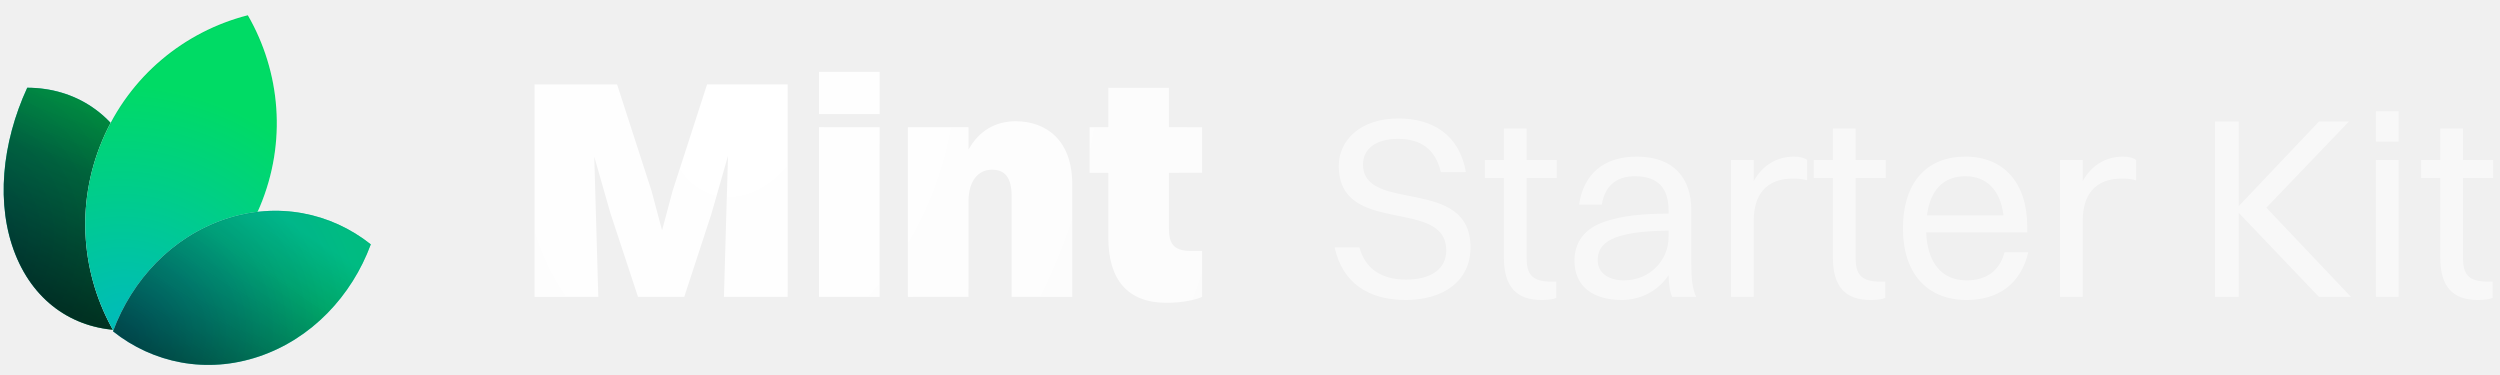
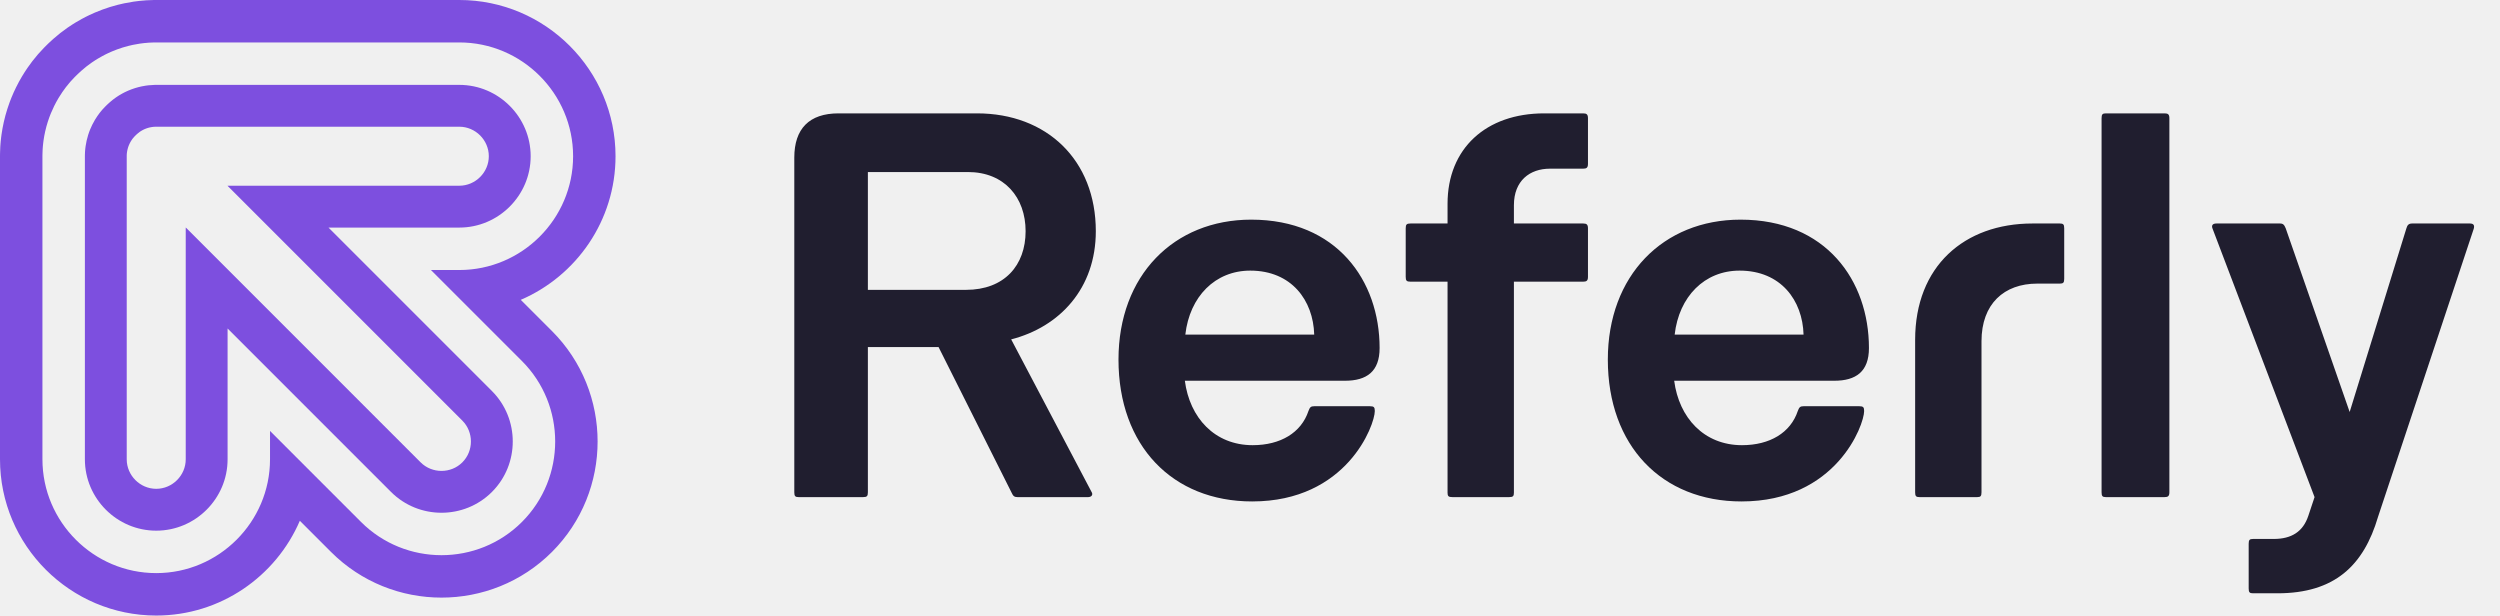
- <svg xmlns="http://www.w3.org/2000/svg" width="160" height="24" viewBox="0 0 160 24" fill="none">
-   <path d="M7.953 21.139C4.896 21.13 2.255 19.458 0.987 16.29C-0.28 13.121 0.109 9.163 1.744 5.615C4.801 5.624 7.442 7.296 8.71 10.465C9.977 13.633 9.588 17.591 7.953 21.139Z" fill="white" />
-   <path d="M7.953 21.139C4.896 21.13 2.255 19.458 0.987 16.29C-0.28 13.121 0.109 9.163 1.744 5.615C4.801 5.624 7.442 7.296 8.71 10.465C9.977 13.633 9.588 17.591 7.953 21.139Z" fill="url(#paint0_radial_115_109)" />
-   <path d="M7.953 21.139C4.896 21.13 2.255 19.458 0.987 16.29C-0.28 13.121 0.109 9.163 1.744 5.615C4.801 5.624 7.442 7.296 8.71 10.465C9.977 13.633 9.588 17.591 7.953 21.139Z" fill="black" fill-opacity="0.5" style="mix-blend-mode:hard-light" />
-   <path d="M7.953 21.139C4.896 21.13 2.255 19.458 0.987 16.29C-0.28 13.121 0.109 9.163 1.744 5.615C4.801 5.624 7.442 7.296 8.71 10.465C9.977 13.633 9.588 17.591 7.953 21.139Z" fill="url(#paint1_linear_115_109)" fill-opacity="0.5" style="mix-blend-mode:hard-light" />
-   <path d="M7.935 21.111C4.897 21.096 2.274 19.431 1.013 16.279C-0.248 13.124 0.136 9.182 1.762 5.643C4.8 5.659 7.423 7.324 8.684 10.476C9.945 13.63 9.561 17.572 7.935 21.111Z" stroke="url(#paint2_linear_115_109)" stroke-opacity="0.05" stroke-width="0.056" />
-   <path d="M7.31 21.257C11.354 20.221 14.884 17.375 16.628 13.236C18.373 9.097 17.945 4.587 15.86 0.976C11.816 2.012 8.287 4.858 6.542 8.998C4.797 13.137 5.225 17.646 7.31 21.257Z" fill="white" />
-   <path d="M7.31 21.257C11.354 20.221 14.884 17.375 16.628 13.236C18.373 9.097 17.945 4.587 15.86 0.976C11.816 2.012 8.287 4.858 6.542 8.998C4.797 13.137 5.225 17.646 7.31 21.257Z" fill="url(#paint3_radial_115_109)" />
-   <path d="M16.602 13.225C14.864 17.349 11.351 20.187 7.324 21.225C5.253 17.624 4.829 13.132 6.568 9.009C8.306 4.885 11.819 2.047 15.846 1.009C17.918 4.61 18.341 9.101 16.602 13.225Z" stroke="url(#paint4_linear_115_109)" stroke-opacity="0.05" stroke-width="0.056" />
-   <path d="M7.234 21.207C9.789 23.237 13.21 23.951 16.577 22.814C19.944 21.677 22.506 18.945 23.73 15.638C21.175 13.608 17.754 12.894 14.387 14.031C11.02 15.168 8.458 17.901 7.234 21.207Z" fill="white" />
-   <path d="M7.234 21.207C9.789 23.237 13.21 23.951 16.577 22.814C19.944 21.677 22.506 18.945 23.73 15.638C21.175 13.608 17.754 12.894 14.387 14.031C11.02 15.168 8.458 17.901 7.234 21.207Z" fill="url(#paint5_radial_115_109)" />
-   <path d="M7.234 21.207C9.789 23.237 13.21 23.951 16.577 22.814C19.944 21.677 22.506 18.945 23.73 15.638C21.175 13.608 17.754 12.894 14.387 14.031C11.02 15.168 8.458 17.901 7.234 21.207Z" fill="black" fill-opacity="0.2" style="mix-blend-mode:hard-light" />
-   <path d="M7.234 21.207C9.789 23.237 13.21 23.951 16.577 22.814C19.944 21.677 22.506 18.945 23.73 15.638C21.175 13.608 17.754 12.894 14.387 14.031C11.02 15.168 8.458 17.901 7.234 21.207Z" fill="url(#paint6_linear_115_109)" fill-opacity="0.5" style="mix-blend-mode:hard-light" />
-   <path d="M16.568 22.787C13.218 23.918 9.814 23.212 7.267 21.198C8.492 17.907 11.044 15.189 14.396 14.058C17.747 12.927 21.15 13.633 23.697 15.648C22.472 18.938 19.92 21.656 16.568 22.787Z" stroke="url(#paint7_linear_115_109)" stroke-opacity="0.05" stroke-width="0.056" />
-   <path d="M34.212 19V5.4H39.492L41.692 12.2L42.372 14.74L43.052 12.2L45.252 5.4H50.412V19H46.332L46.592 9.98L45.532 13.68L43.792 19H40.832L39.052 13.6L38.032 10.02L38.292 19H34.212ZM52.416 7.3V4.6H56.295V7.3H52.416ZM52.416 19V8.14H56.295V19H52.416ZM58.104 19V8.14H61.984V9.58C62.664 8.34 63.744 7.76 65.004 7.76C66.964 7.76 68.624 8.98 68.624 11.78V19H64.744V12.56C64.744 11.34 64.304 10.86 63.484 10.86C62.604 10.86 61.984 11.58 61.984 12.88V19H58.104ZM70.933 15.22V11.06H69.733V8.14H70.933V5.62H74.813V8.14H76.933V11.06H74.813V14.6C74.813 15.5 75.033 16.06 76.213 16.06H76.933V19C76.493 19.2 75.673 19.38 74.653 19.38C72.153 19.38 70.933 17.88 70.933 15.22Z" fill="url(#paint8_radial_115_109)" />
-   <path d="M87.232 10.519C87.232 13.687 94.112 11.229 94.112 15.832C94.112 17.994 92.364 19.198 89.971 19.198C87.562 19.198 85.912 18.093 85.417 15.832H87.001C87.364 17.169 88.371 17.895 89.987 17.895C91.671 17.895 92.561 17.152 92.561 16.03C92.561 12.598 85.681 15.155 85.681 10.618C85.681 9.001 87.034 7.582 89.509 7.582C91.671 7.582 93.403 8.621 93.816 11.014H92.215C91.868 9.529 90.912 8.886 89.476 8.886C88.057 8.886 87.232 9.529 87.232 10.519ZM96.25 16.476V11.393H95.029V10.239H96.25V8.226H97.702V10.239H99.632V11.393H97.702V16.476C97.702 17.532 98.015 18.026 99.302 18.026H99.599V19.066C99.434 19.148 99.071 19.198 98.659 19.198C97.025 19.198 96.25 18.323 96.25 16.476ZM102.516 13.093H101.064C101.345 11.162 102.615 10.024 104.76 10.024C107.103 10.024 108.242 11.393 108.242 13.44V16.888C108.242 17.895 108.324 18.521 108.555 19H107.021C106.856 18.654 106.806 18.142 106.79 17.614C106.047 18.72 104.859 19.198 103.803 19.198C101.988 19.198 100.767 18.357 100.767 16.69C100.767 15.486 101.427 14.611 102.714 14.182C103.902 13.786 105.107 13.687 106.79 13.671V13.473C106.79 12.053 106.13 11.278 104.628 11.278C103.374 11.278 102.698 11.971 102.516 13.093ZM102.252 16.657C102.252 17.465 102.929 17.944 103.952 17.944C105.569 17.944 106.79 16.674 106.79 15.172V14.759C103.061 14.793 102.252 15.585 102.252 16.657ZM110.787 19V10.239H112.239V11.591C112.833 10.519 113.774 10.024 114.83 10.024C115.176 10.024 115.49 10.107 115.655 10.239V11.542C115.407 11.46 115.094 11.427 114.747 11.427C112.998 11.427 112.239 12.515 112.239 14.1V19H110.787ZM117.305 16.476V11.393H116.084V10.239H117.305V8.226H118.757V10.239H120.688V11.393H118.757V16.476C118.757 17.532 119.071 18.026 120.358 18.026H120.655V19.066C120.49 19.148 120.127 19.198 119.714 19.198C118.081 19.198 117.305 18.323 117.305 16.476ZM129.809 16.145C129.33 18.192 127.862 19.198 125.865 19.198C123.324 19.198 121.79 17.482 121.79 14.627C121.79 11.658 123.324 10.024 125.783 10.024C128.258 10.024 129.743 11.723 129.743 14.512V14.875H123.275C123.357 16.838 124.281 17.944 125.865 17.944C127.103 17.944 127.977 17.35 128.291 16.145H129.809ZM125.783 11.278C124.38 11.278 123.539 12.152 123.324 13.786H128.225C128.027 12.169 127.152 11.278 125.783 11.278ZM131.843 19V10.239H133.295V11.591C133.889 10.519 134.829 10.024 135.885 10.024C136.232 10.024 136.545 10.107 136.71 10.239V11.542C136.463 11.46 136.149 11.427 135.803 11.427C134.054 11.427 133.295 12.515 133.295 14.1V19H131.843ZM141.763 19V7.78H143.281V13.192L148.413 7.78H150.327L145.047 13.291L150.459 19H148.413L143.281 13.621V19H141.763ZM152.06 9.067V7.12H153.512V9.067H152.06ZM152.06 19V10.239H153.512V19H152.06ZM156.178 16.476V11.393H154.957V10.239H156.178V8.226H157.63V10.239H159.56V11.393H157.63V16.476C157.63 17.532 157.943 18.026 159.23 18.026H159.527V19.066C159.362 19.148 158.999 19.198 158.587 19.198C156.953 19.198 156.178 18.323 156.178 16.476Z" fill="white" fill-opacity="0.55" />
+ <svg xmlns="http://www.w3.org/2000/svg" width="4159" height="1024" viewBox="0 0 4159 1024" fill="none">
+   <g clip-path="url(#clip0_147_282)">
+     <path fill-rule="evenodd" clip-rule="evenodd" d="M256.09 70.64C256.09 70.64 256.13 70.64 256.15 70.64H256.62C257.7 70.61 258.79 70.6 259.88 70.6H764.11C868.36 70.6 953.41 155.65 953.41 259.9C953.41 364.15 868.36 449.2 764.11 449.2H716.9L868.32 600.61C942.04 674.33 942.03 794.61 868.32 868.32C794.6 942.03 674.33 942.03 600.62 868.32L449.2 716.91V764.12C449.2 868.37 364.15 953.42 259.9 953.42C155.65 953.42 70.6 868.37 70.6 764.12V260.08C70.6 258.99 70.61 257.89 70.63 256.87C70.63 256.89 70.63 256.83 70.63 256.77C70.67 254.15 70.77 251.53 70.92 248.91C70.96 248.17 71.01 247.42 71.06 246.68C71.16 245.24 71.28 243.8 71.41 242.36C71.57 240.64 71.75 238.94 71.96 237.23L72.03 236.7C72.16 235.62 72.31 234.55 72.45 233.47C73.14 228.52 74.03 223.6 75.14 218.72L75.18 218.56C75.18 218.56 75.2 218.48 75.21 218.44C76.36 213.25 77.75 208.12 79.37 203.06L79.62 202.27C80.39 199.88 81.2 197.5 82.07 195.14C82.22 194.74 82.36 194.34 82.51 193.95C83.08 192.42 83.68 190.9 84.29 189.39L84.58 188.68C86.19 184.7 87.96 180.78 89.86 176.93L90.38 175.88C92.43 171.74 94.63 167.69 97 163.72L97.57 162.77C99.48 159.56 101.5 156.42 103.62 153.34L104.21 152.49C105.92 150 107.7 147.56 109.5 145.21C109.62 145.05 109.78 144.85 109.93 144.65C114.28 139 118.95 133.61 123.97 128.54C125.76 126.68 127.6 124.87 129.47 123.09C131.45 121.2 133.47 119.35 135.53 117.55C140.85 112.79 146.46 108.38 152.33 104.31L152.54 104.16C154.39 102.88 156.26 101.64 158.15 100.43C159.55 99.54 160.95 98.66 162.37 97.8C164.82 96.32 167.31 94.9 169.84 93.54L170.51 93.17C171.92 92.4 173.33 91.66 174.76 90.93C176.13 90.23 177.51 89.56 178.91 88.89C181.04 87.88 183.18 86.91 185.35 85.98L186.2 85.62C189.04 84.41 191.91 83.27 194.8 82.2C197.73 81.12 200.68 80.11 203.66 79.19L204.57 78.91C207.39 78.04 210.23 77.23 213.09 76.5C215.75 75.82 218.43 75.19 221.12 74.63C224.89 73.84 228.69 73.16 232.5 72.6C234.58 72.3 236.67 72.03 238.76 71.79L239.72 71.68C245.17 71.08 250.65 70.72 256.13 70.63M254.64 0.05C254.7 0.05 254.76 0.05 254.83 0.05H255.3C256.82 0.01 258.35 0 259.87 0H764.1C907.31 0 1023.99 116.68 1023.99 259.9C1023.99 366.84 958.93 458.99 866.34 498.81L918.23 550.69C1019.5 651.96 1019.49 816.97 918.23 918.24C816.96 1019.5 651.96 1019.5 550.69 918.24L498.81 866.36C458.99 958.95 366.84 1024.01 259.9 1024.01C116.68 1024 0 907.32 0 764.1V260.06C0 258.59 0.01 257.11 0.04 255.64C0.09 252 0.23 248.36 0.45 244.72C0.51 243.73 0.57 242.73 0.64 241.74C0.78 239.77 0.94 237.81 1.12 235.85C1.34 233.44 1.6 231.03 1.9 228.62L1.97 228.09C2.15 226.65 2.34 225.22 2.53 223.79C3.49 216.85 4.75 209.95 6.3 203.11L6.34 202.95C6.34 202.95 6.34 202.91 6.35 202.9C7.96 195.7 9.88 188.57 12.13 181.55L12.38 180.76C13.45 177.42 14.59 174.1 15.8 170.81C16 170.27 16.2 169.73 16.4 169.18C17.19 167.06 18.02 164.95 18.87 162.85L19.16 162.14C21.43 156.55 23.9 151.04 26.58 145.63L27.1 144.58C29.97 138.77 33.08 133.07 36.4 127.5L36.97 126.55C39.66 122.05 42.49 117.63 45.47 113.31L46.05 112.46C48.43 109 50.9 105.6 53.45 102.27C53.62 102.04 53.8 101.81 53.98 101.58C60.07 93.66 66.65 86.12 73.66 79C75.99 76.63 78.34 74.28 80.74 71.99C83.33 69.52 85.98 67.11 88.66 64.73C96.1 58.12 103.92 51.94 112.1 46.27L112.31 46.12C114.85 44.36 117.43 42.65 120.04 40.98C121.95 39.75 123.87 38.55 125.81 37.38C129.2 35.33 132.65 33.37 136.13 31.48L136.8 31.11C138.77 30.04 140.76 29 142.76 27.98C144.66 27.01 146.58 26.07 148.51 25.15C151.49 23.73 154.5 22.37 157.54 21.07L158.39 20.71C162.34 19.02 166.33 17.44 170.37 15.95C174.45 14.45 178.57 13.04 182.73 11.75L183.64 11.47C187.57 10.25 191.53 9.14 195.51 8.11C199.19 7.16 202.89 6.3 206.61 5.53C211.82 4.44 217.06 3.5 222.33 2.73C225.21 2.31 228.09 1.94 230.99 1.62L231.95 1.52C239.5 0.68 247.08 0.19 254.68 0.06L254.64 0.05Z" fill="#7D4FDF" />
+     <path fill-rule="evenodd" clip-rule="evenodd" d="M233.83 218.45C234.18 218.22 234.54 218 234.9 217.78C235.43 217.46 235.95 217.16 236.49 216.87L237.38 216.39C237.68 216.23 237.93 216.1 238.23 215.94C238.55 215.78 238.86 215.62 239.18 215.47C239.61 215.26 240.02 215.08 240.49 214.88L241.34 214.52C242 214.24 242.63 213.99 243.26 213.76C243.9 213.52 244.48 213.32 245.16 213.11L246.07 212.83C246.72 212.63 247.33 212.45 247.94 212.3C248.59 212.13 249.21 211.99 249.84 211.86H249.89C250.86 211.63 251.78 211.47 252.7 211.34C253.19 211.26 253.64 211.21 254.15 211.15L255.11 211.04C256.31 210.91 257.43 210.84 258.55 210.82C258.62 210.82 258.69 210.82 258.77 210.82H259.24C259.46 210.81 259.65 210.81 259.88 210.81H764.11C790.97 210.81 813.19 233.03 813.19 259.89C813.19 286.75 790.97 308.97 764.11 308.97H378.39L769.17 699.75C788.16 718.74 788.16 750.17 769.17 769.16C750.18 788.15 718.75 788.15 699.76 769.16L308.98 378.39V764.11C308.98 790.97 286.76 813.19 259.9 813.19C233.04 813.19 210.82 790.97 210.82 764.11V260.07C210.82 259.82 210.82 259.61 210.82 259.37C210.82 259.19 210.82 259.02 210.82 258.85C210.82 258.27 210.85 257.78 210.88 257.26C210.89 257.02 210.91 256.72 210.93 256.41C210.95 256.04 210.98 255.66 211.02 255.29C211.05 254.94 211.08 254.65 211.13 254.3L211.2 253.77C211.24 253.41 211.29 253.04 211.35 252.68C211.48 251.7 211.66 250.74 211.9 249.7L211.94 249.54C211.99 249.33 212.04 249.13 212.08 248.92C212.32 247.8 212.58 246.85 212.93 245.76L213.18 244.97C213.35 244.42 213.54 243.9 213.72 243.39C213.75 243.3 213.79 243.2 213.83 243.1C213.96 242.75 214.1 242.4 214.24 242.05L214.53 241.34C214.86 240.52 215.17 239.83 215.56 239.04L216.08 237.99C216.5 237.14 216.89 236.42 217.38 235.61L217.95 234.66C218.35 234 218.7 233.45 219.14 232.81L219.73 231.96C220.1 231.42 220.43 230.97 220.81 230.47C220.89 230.36 220.98 230.25 221.06 230.14C221.97 228.95 222.81 228 223.87 226.93L224.49 226.3C225.05 225.7 225.62 225.14 226.24 224.55C226.93 223.87 227.6 223.28 228.31 222.69L228.41 222.6C229.67 221.43 230.81 220.51 232.22 219.53L232.43 219.38C232.91 219.05 233.36 218.75 233.82 218.46L233.86 218.43L233.83 218.45ZM196.23 159.86C197.11 159.3 197.99 158.75 198.88 158.2C200.39 157.29 201.93 156.41 203.49 155.57L204.16 155.2C205 154.74 205.85 154.3 206.71 153.86C207.55 153.43 208.39 153.02 209.24 152.62C210.52 152.02 211.8 151.43 213.1 150.88L213.95 150.52C215.68 149.78 217.42 149.09 219.19 148.44C220.96 147.79 222.74 147.18 224.54 146.62L225.45 146.34C227.16 145.81 228.89 145.32 230.62 144.88C232.27 144.46 233.93 144.07 235.6 143.72C237.93 143.23 240.28 142.8 242.64 142.46C243.92 142.27 245.21 142.1 246.5 141.96L247.46 141.86C250.75 141.5 254.05 141.28 257.36 141.23C257.4 141.23 257.44 141.23 257.48 141.23H257.95C258.6 141.21 259.24 141.2 259.89 141.2H764.12C829.4 141.2 882.82 194.62 882.82 259.9C882.82 325.18 829.4 378.6 764.12 378.6H546.47L818.4 650.53C864.56 696.69 864.56 772.24 818.4 818.4C772.24 864.56 696.7 864.55 650.54 818.4L378.61 546.47V764.12C378.61 829.4 325.19 882.82 259.91 882.82C194.63 882.82 141.21 829.4 141.21 764.12V260.08C141.21 259.4 141.21 258.73 141.23 258.09C141.23 258.03 141.23 257.92 141.23 257.82C141.25 256.24 141.31 254.66 141.41 253.12C141.44 252.63 141.47 252.11 141.51 251.6C141.57 250.69 141.65 249.79 141.73 248.88C141.83 247.86 141.94 246.85 142.06 245.84L142.13 245.31C142.22 244.59 142.32 243.87 142.42 243.15C142.83 240.19 143.37 237.25 144.03 234.33L144.07 234.17C144.09 234.08 144.11 233.98 144.13 233.89C144.82 230.74 145.66 227.64 146.64 224.57L146.89 223.78C147.36 222.31 147.87 220.84 148.37 219.46C148.45 219.25 148.55 218.97 148.65 218.69C149 217.76 149.36 216.83 149.74 215.91L150.03 215.2C150.99 212.83 152.04 210.5 153.17 208.21L153.69 207.16C154.91 204.69 156.22 202.29 157.63 199.92L158.2 198.97C159.34 197.06 160.54 195.19 161.8 193.36L162.39 192.51C163.41 191.02 164.48 189.55 165.58 188.12C165.68 187.98 165.79 187.84 165.9 187.7C168.54 184.27 171.36 181.04 174.4 177.97L174.46 177.91C175.68 176.63 176.93 175.39 178.21 174.18C179.53 172.91 180.88 171.68 182.26 170.48C185.52 167.54 188.94 164.84 192.56 162.33L192.77 162.18C193.92 161.38 195.08 160.61 196.26 159.86H196.23Z" fill="#7D4FDF" />
+   </g>
+   <path d="M1321.4 819V262.2C1321.4 214.2 1346.2 188.6 1395 188.6H1625.4C1741.4 188.6 1823 266.2 1823 384.6C1823 479.8 1763 543.8 1682.2 564.6L1815.8 818.2C1819 823 1815.8 827 1810.2 827H1692.6C1687.8 827 1685.4 825.4 1683 819.8L1561.4 577.4H1443.8V819C1443.8 825.4 1442.2 827 1435.8 827H1328.6C1323 827 1321.4 825.4 1321.4 819ZM1443.8 482.2H1607C1671 482.2 1706.2 441.4 1706.2 384.6C1706.2 328.6 1671 286.2 1610.2 286.2H1443.8V482.2ZM2186.32 675.8H2279.12C2285.52 675.8 2287.12 677.4 2287.12 683.8C2287.12 707 2240.72 834.2 2083.12 834.2C1950.32 834.2 1860.72 741.4 1860.72 598.2C1860.72 458.2 1952.72 365.4 2081.52 365.4C2223.92 365.4 2295.12 467 2295.12 579C2295.12 618.2 2273.52 633.4 2237.52 633.4H1971.12C1979.12 695 2020.72 740.6 2083.92 740.6C2130.32 740.6 2164.72 719.8 2176.72 683.8C2179.12 677.4 2180.72 675.8 2186.32 675.8ZM1971.92 556.6H2186.32C2184.72 499.8 2148.72 450.2 2079.92 450.2C2021.52 450.2 1979.12 493.4 1971.92 556.6ZM2408.14 819.8V468.6H2346.54C2340.14 468.6 2338.54 467 2338.54 460.6V379.8C2338.54 373.4 2340.14 371.8 2346.54 371.8H2408.14V339C2408.14 247 2472.14 188.6 2568.94 188.6H2633.74C2639.34 188.6 2641.74 190.2 2641.74 196.6V272.6C2641.74 279 2639.34 280.6 2633.74 280.6H2578.54C2544.94 280.6 2518.54 300.6 2518.54 341.4V371.8H2633.74C2639.34 371.8 2641.74 373.4 2641.74 379.8V460.6C2641.74 467 2639.34 468.6 2633.74 468.6H2518.54V819.8C2518.54 825.4 2516.94 827 2510.54 827H2416.14C2409.74 827 2408.14 825.4 2408.14 819.8ZM3000.38 675.8H3093.18C3099.58 675.8 3101.18 677.4 3101.18 683.8C3101.18 707 3054.78 834.2 2897.18 834.2C2764.38 834.2 2674.78 741.4 2674.78 598.2C2674.78 458.2 2766.78 365.4 2895.58 365.4C3037.98 365.4 3109.18 467 3109.18 579C3109.18 618.2 3087.58 633.4 3051.58 633.4H2785.18C2793.18 695 2834.78 740.6 2897.98 740.6C2944.38 740.6 2978.78 719.8 2990.78 683.8C2993.18 677.4 2994.78 675.8 3000.38 675.8ZM2785.98 556.6H3000.38C2998.78 499.8 2962.78 450.2 2893.98 450.2C2835.58 450.2 2793.18 493.4 2785.98 556.6ZM3186.02 819V565.4C3186.02 443 3267.62 371.8 3381.22 371.8H3426.82C3432.42 371.8 3434.02 373.4 3434.02 379.8V463.8C3434.02 470.2 3432.42 471.8 3426.82 471.8H3389.22C3334.02 471.8 3296.42 505.4 3296.42 567.8V819C3296.42 825.4 3294.82 827 3289.22 827H3193.22C3187.62 827 3186.02 825.4 3186.02 819ZM3496.18 819V196.6C3496.18 190.2 3497.78 188.6 3503.38 188.6H3600.98C3606.58 188.6 3608.98 190.2 3608.98 196.6V819C3608.98 825.4 3606.58 827 3600.98 827H3503.38C3497.78 827 3496.18 825.4 3496.18 819ZM3740.9 979V904.6C3740.9 898.2 3742.5 896.6 3748.1 896.6H3782.5C3812.1 896.6 3831.3 884.6 3840.1 858.2L3850.5 827L3680.9 380.6C3678.5 375 3680.9 371.8 3687.3 371.8H3792.9C3798.5 371.8 3800.1 374.2 3802.5 379.8L3908.9 685.4L4003.3 379.8C4004.9 374.2 4007.3 371.8 4012.9 371.8H4108.9C4115.3 371.8 4116.9 375 4115.3 380.6L3956.1 859.8C3932.1 941.4 3883.3 987 3788.9 987H3748.1C3742.5 987 3740.9 985.4 3740.9 979Z" fill="#201E2F" />
  <defs>
-     <radialGradient id="paint0_radial_115_109" cx="0" cy="0" r="1" gradientUnits="userSpaceOnUse" gradientTransform="translate(-3.00503 15.023) rotate(-10.029) scale(17.9572 17.784)">
-       <stop stop-color="#00B0BB" />
-       <stop offset="1" stop-color="#00DB65" />
-     </radialGradient>
-     <linearGradient id="paint1_linear_115_109" x1="7.39" y1="4.813" x2="1.63" y2="18.689" gradientUnits="userSpaceOnUse">
-       <stop stop-color="#18E299" />
-       <stop offset="1" />
-     </linearGradient>
-     <linearGradient id="paint2_linear_115_109" x1="7.948" y1="8.016" x2="1.761" y2="18.746" gradientUnits="userSpaceOnUse">
-       <stop />
-       <stop offset="1" stop-opacity="0" />
-     </linearGradient>
-     <radialGradient id="paint3_radial_115_109" cx="0" cy="0" r="1" gradientUnits="userSpaceOnUse" gradientTransform="translate(8.11404 20.8822) rotate(-75.7542) scale(21.6246 23.7772)">
-       <stop stop-color="#00BBBB" />
-       <stop offset="0.713" stop-color="#00DB65" />
-     </radialGradient>
-     <linearGradient id="paint4_linear_115_109" x1="7.602" y1="5.871" x2="15.556" y2="16.372" gradientUnits="userSpaceOnUse">
-       <stop />
-       <stop offset="1" stop-opacity="0" />
-     </linearGradient>
-     <radialGradient id="paint5_radial_115_109" cx="0" cy="0" r="1" gradientUnits="userSpaceOnUse" gradientTransform="translate(7.84537 21.5181) rotate(-20.3525) scale(18.5603 17.32)">
-       <stop stop-color="#00B0BB" />
-       <stop offset="1" stop-color="#00DB65" />
-     </radialGradient>
-     <linearGradient id="paint6_linear_115_109" x1="16.808" y1="13.007" x2="10.041" y2="22.994" gradientUnits="userSpaceOnUse">
-       <stop stop-color="#00B1BC" />
-       <stop offset="1" />
-     </linearGradient>
-     <linearGradient id="paint7_linear_115_109" x1="16.808" y1="13.007" x2="14.169" y2="23.841" gradientUnits="userSpaceOnUse">
-       <stop />
-       <stop offset="1" stop-opacity="0" />
-     </linearGradient>
-     <radialGradient id="paint8_radial_115_109" cx="0" cy="0" r="1" gradientUnits="userSpaceOnUse" gradientTransform="translate(47.2781 7) rotate(19.0047) scale(67.5582 85.7506)">
-       <stop stop-color="white" />
-       <stop offset="1" stop-color="white" stop-opacity="0.5" />
-     </radialGradient>
+     <clipPath id="clip0_147_282">
+       <rect width="1024" height="1024" fill="white" />
+     </clipPath>
  </defs>
</svg>
